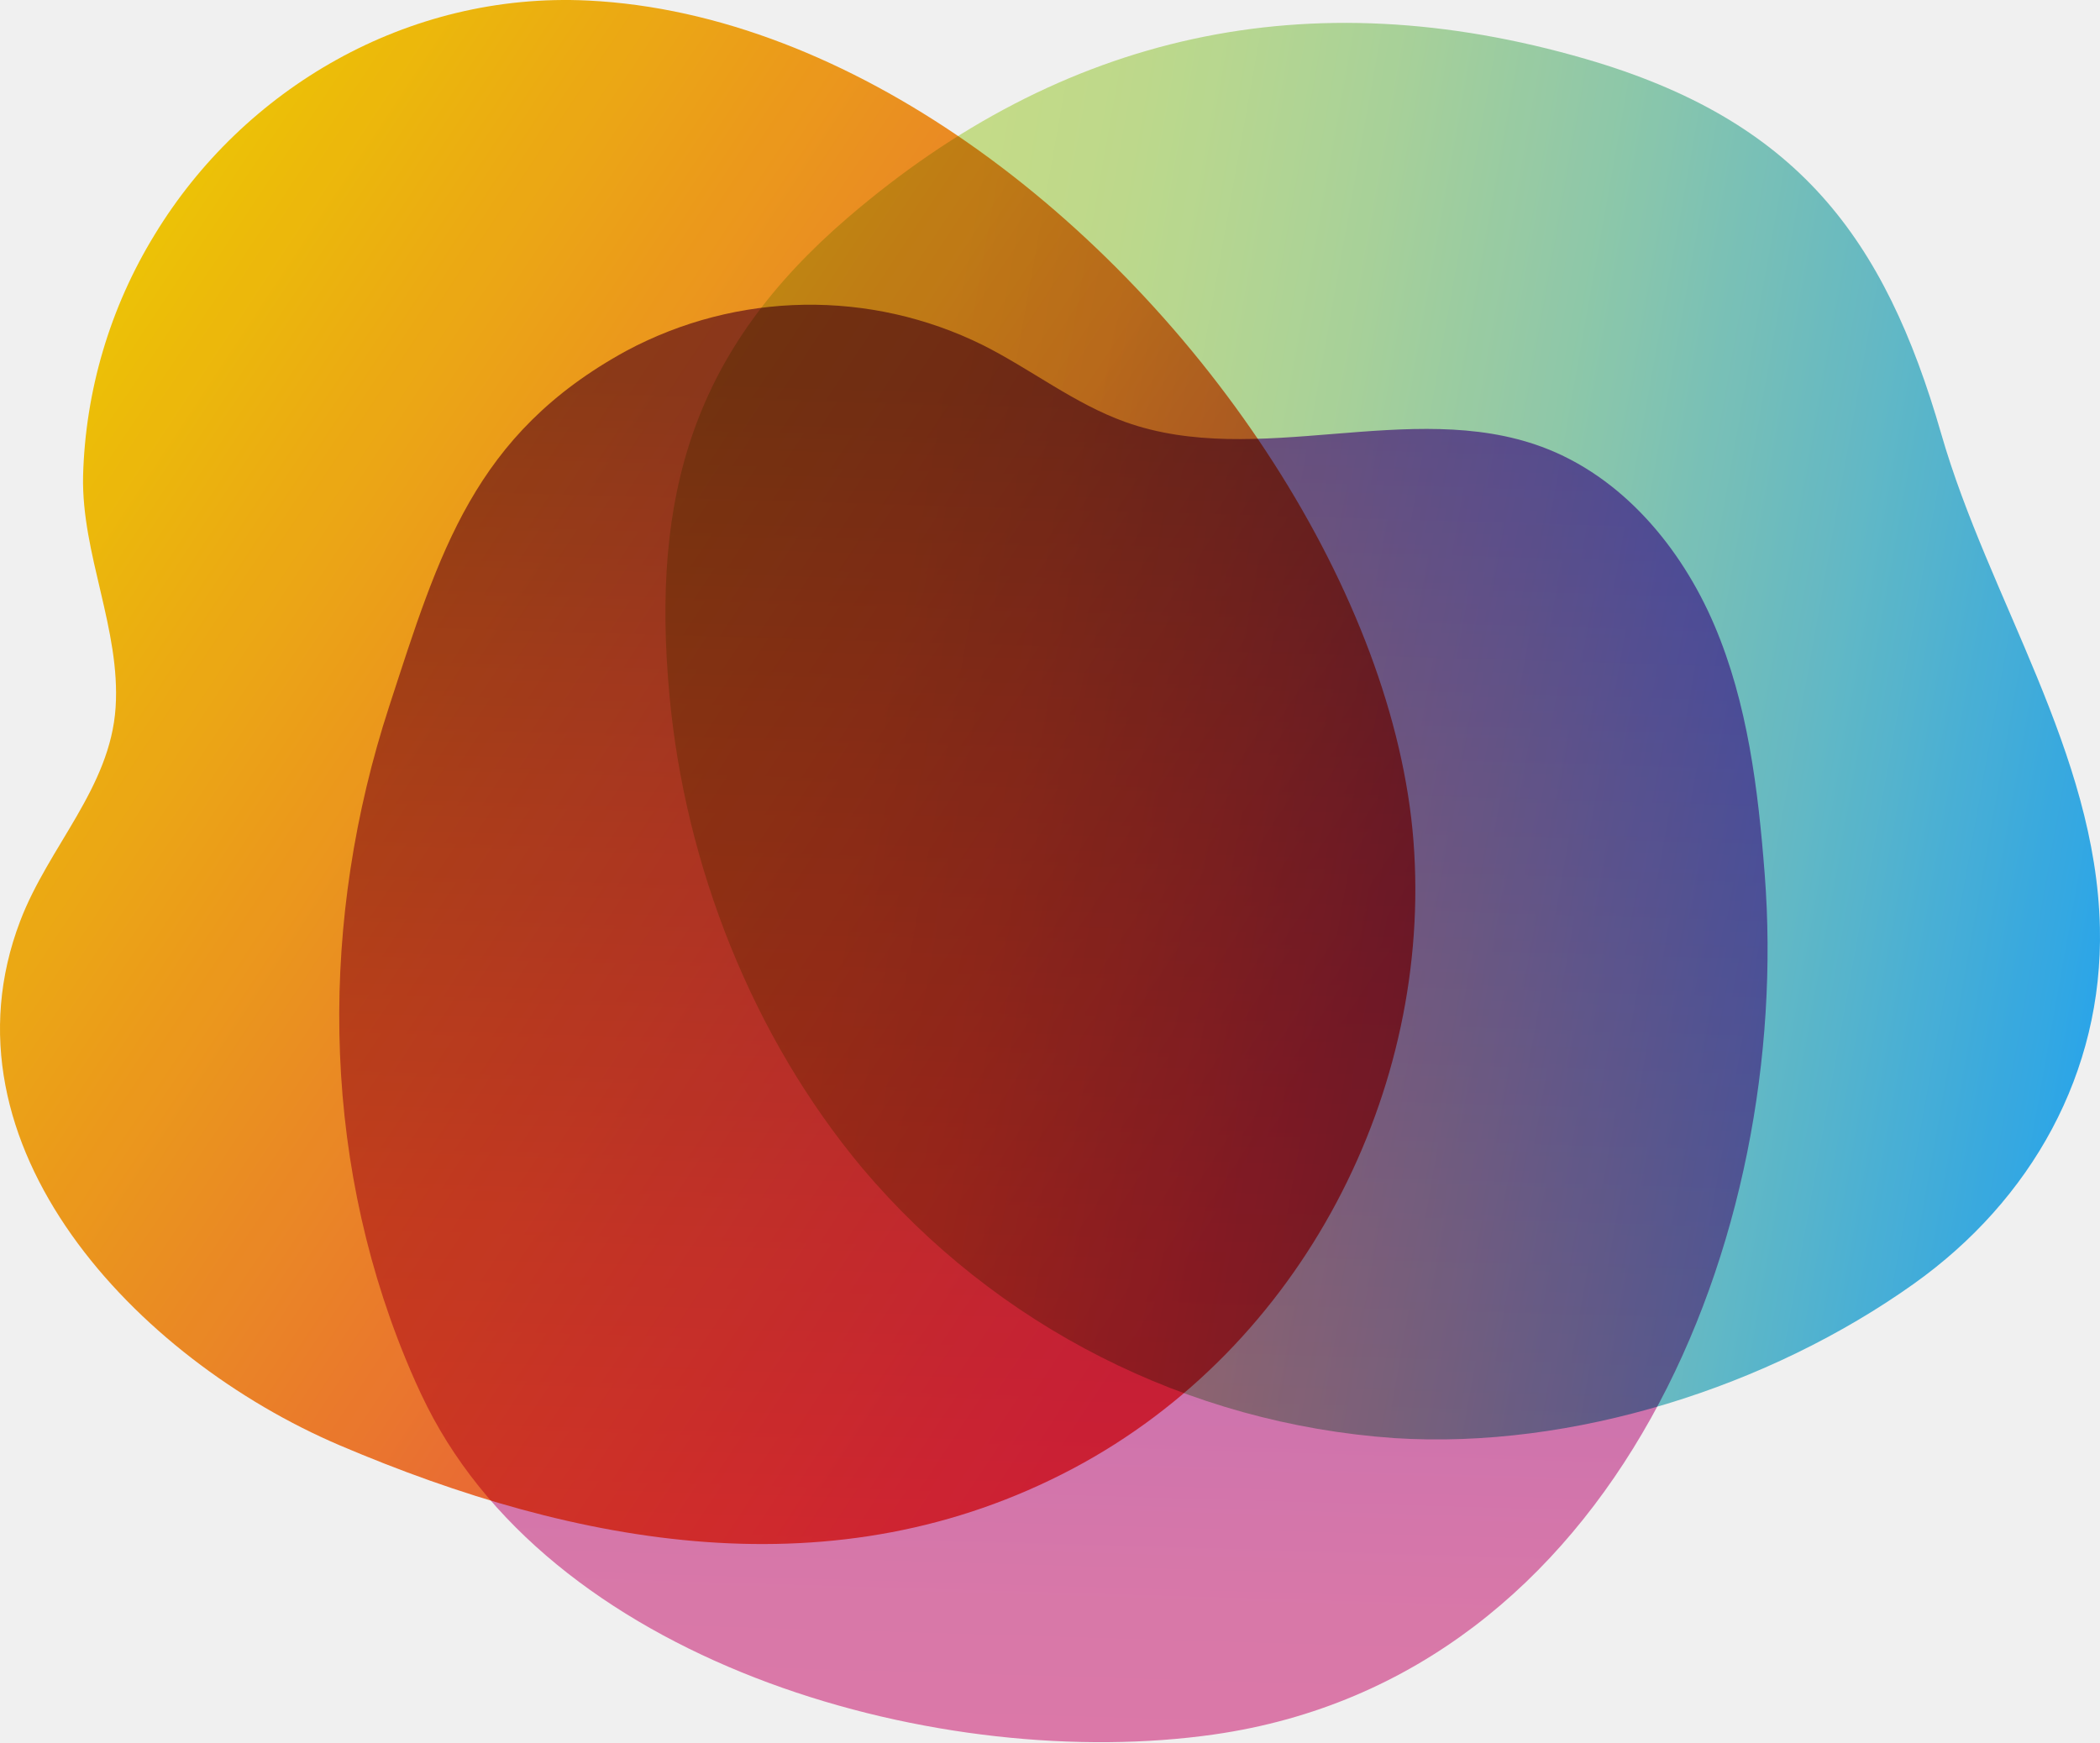
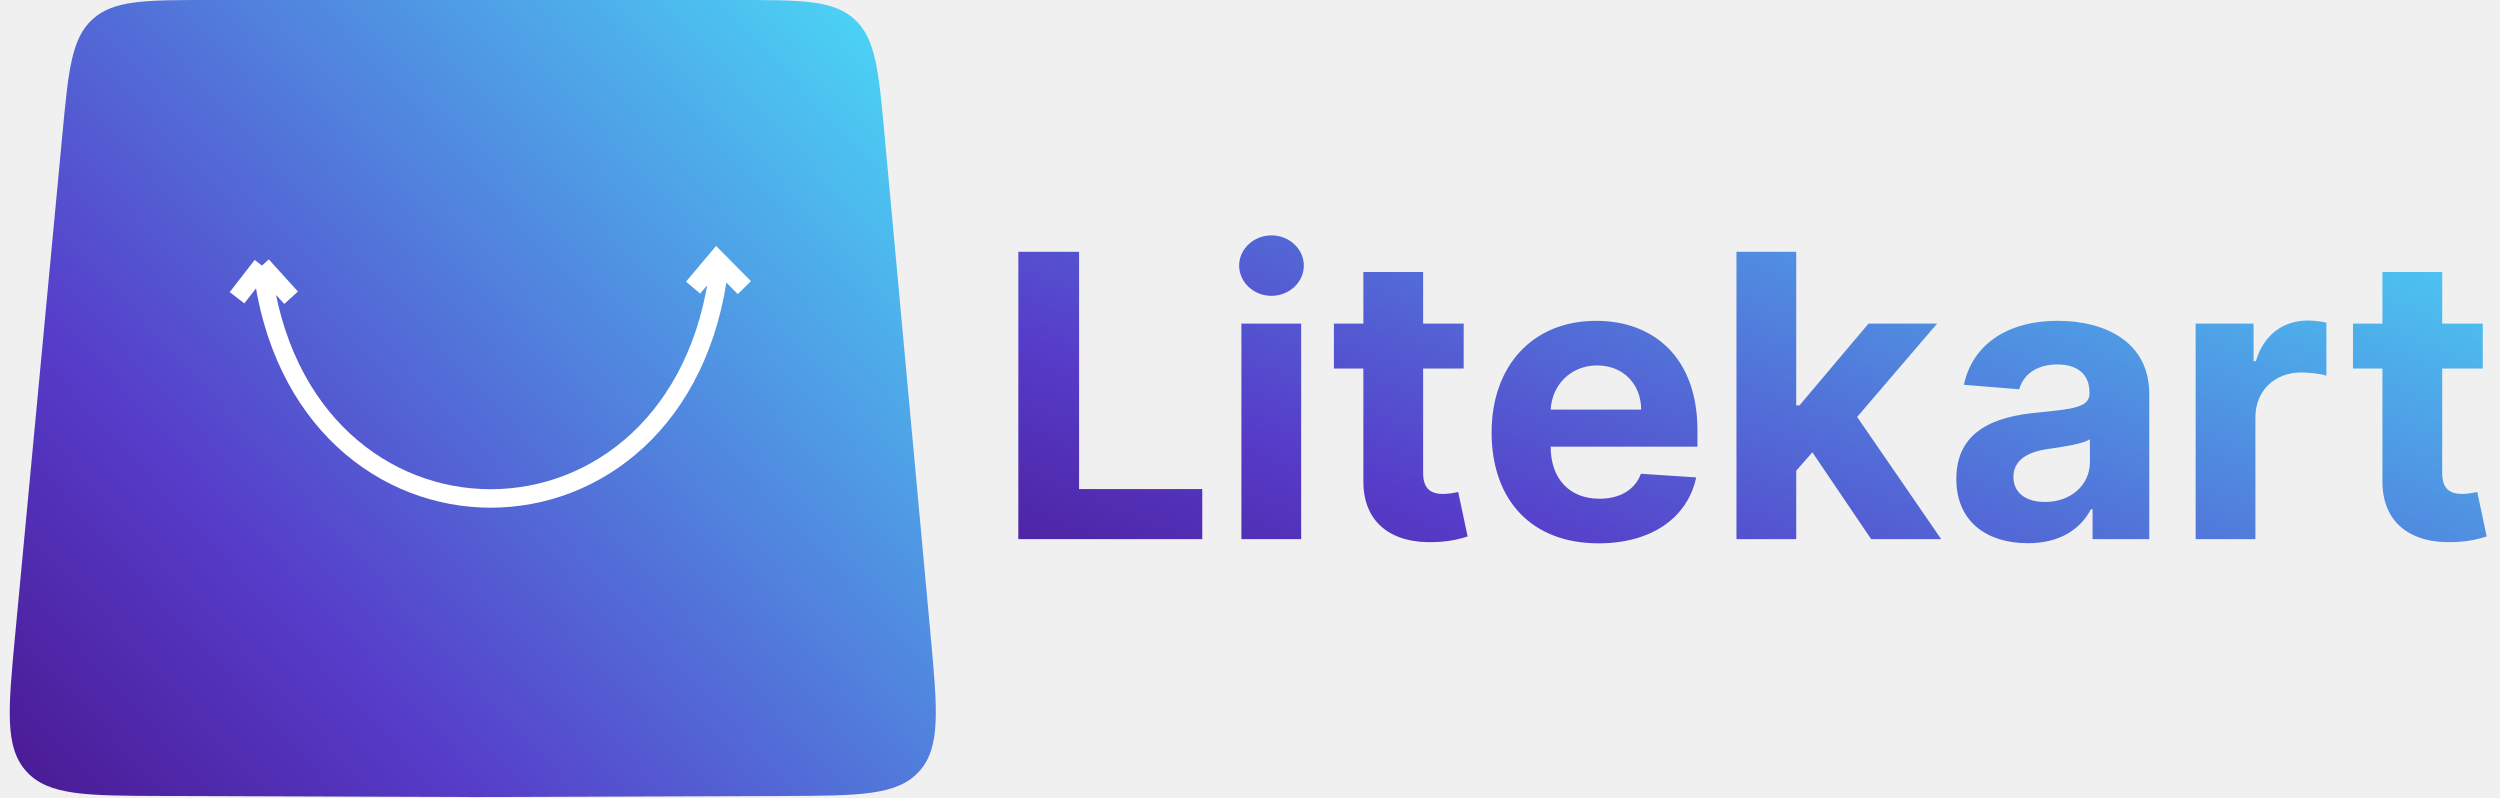
- <svg xmlns="http://www.w3.org/2000/svg" width="221.678" height="183.908" viewBox="0 0 221.678 183.908">
+ <svg xmlns="http://www.w3.org/2000/svg" width="677" height="216" viewBox="0 0 677 216" fill="none">
+   <path d="M199.685 0C217.016 0 225.681 0 231.407 5.224C237.134 10.448 237.929 19.076 239.517 36.334L251.995 171.885C253.868 192.236 254.805 202.412 248.881 208.928C242.958 215.445 232.739 215.48 212.302 215.552L128.681 215.843L43.801 215.55C23.32 215.48 13.08 215.445 7.155 208.911C1.229 202.377 2.191 192.182 4.116 171.792L16.909 36.242C18.534 19.025 19.346 10.417 25.069 5.208C30.792 0 39.439 0 56.732 0H199.685Z" fill="url(#paint0_linear)" />
+   <path d="M194.815 71.921C185.056 156.002 80.704 156.002 70.944 71.921M70.944 71.921L64.188 80.632M70.944 71.921L78.827 80.632" stroke="white" stroke-width="5" />
+   <path d="M187.683 77.886L194.064 70.311L201.572 77.886" stroke="white" stroke-width="5" />
+   <path d="M275.763 146H325.578V132.435H292.216V68.182H275.763V146ZM336.169 146H352.356V87.636H336.169V146ZM344.301 80.113C349.127 80.113 353.078 76.427 353.078 71.906C353.078 67.422 349.127 63.736 344.301 63.736C339.513 63.736 335.562 67.422 335.562 71.906C335.562 76.427 339.513 80.113 344.301 80.113ZM396.366 87.636H385.385V73.653H369.199V87.636H361.219V99.796H369.199V130.193C369.123 141.63 376.912 147.292 388.653 146.798C392.833 146.646 395.797 145.81 397.43 145.278L394.885 133.233C394.087 133.385 392.377 133.765 390.857 133.765C387.627 133.765 385.385 132.549 385.385 128.065V99.796H396.366V87.636ZM432.882 147.14C447.321 147.14 457.048 140.11 459.328 129.281L444.357 128.293C442.723 132.739 438.543 135.057 433.148 135.057C425.054 135.057 419.925 129.699 419.925 120.998V120.96H459.67V116.514C459.67 96.68 447.663 86.876 432.236 86.876C415.061 86.876 403.928 99.073 403.928 117.084C403.928 135.589 414.909 147.14 432.882 147.14ZM419.925 110.929C420.267 104.279 425.32 98.96 432.502 98.96C439.531 98.96 444.395 103.975 444.433 110.929H419.925ZM470.233 146H486.42V127.457L490.789 122.48L506.71 146H525.671L502.911 112.904L524.569 87.636H505.988L487.294 109.789H486.42V68.182H470.233V146ZM549.153 147.102C557.778 147.102 563.364 143.34 566.214 137.907H566.67V146H582.021V106.635C582.021 92.728 570.241 86.876 557.246 86.876C543.263 86.876 534.068 93.564 531.826 104.203L546.797 105.419C547.899 101.543 551.357 98.694 557.17 98.694C562.68 98.694 565.834 101.467 565.834 106.255V106.483C565.834 110.245 561.844 110.739 551.699 111.727C540.148 112.79 529.775 116.666 529.775 129.699C529.775 141.25 538.02 147.102 549.153 147.102ZM553.789 135.931C548.811 135.931 545.239 133.613 545.239 129.167C545.239 124.608 549.001 122.366 554.701 121.568C558.234 121.074 564.01 120.238 565.948 118.946V125.14C565.948 131.257 560.894 135.931 553.789 135.931ZM594.579 146H610.765V112.98C610.765 105.799 616.009 100.859 623.153 100.859C625.394 100.859 628.472 101.239 629.992 101.733V87.37C628.548 87.028 626.534 86.8 624.9 86.8C618.365 86.8 613.007 90.6 610.879 97.82H610.271V87.636H594.579V146ZM672.33 87.636H661.349V73.653H645.162V87.636H637.183V99.796H645.162V130.193C645.086 141.63 652.876 147.292 664.617 146.798C668.797 146.646 671.76 145.81 673.394 145.278L670.848 133.233C670.051 133.385 668.341 133.765 666.821 133.765C663.591 133.765 661.349 132.549 661.349 128.065V99.796H672.33V87.636Z" fill="url(#paint1_linear)" />
  <defs>
-     <linearGradient id="linear-gradient" x1="0.013" y1="0.216" x2="0.846" y2="0.814" gradientUnits="objectBoundingBox">
-       <stop offset="0" stop-color="#fbd304" />
-       <stop offset="1" stop-color="#f7454e" />
+     <linearGradient id="paint0_linear" x1="-24.399" y1="240.84" x2="258.681" y2="-17.587" gradientUnits="userSpaceOnUse">
+       <stop stop-color="#450B7C" />
+       <stop offset="0.336" stop-color="#563CC9" />
+       <stop offset="1" stop-color="#49E9FB" />
    </linearGradient>
-     <linearGradient id="linear-gradient-2" x1="0.046" y1="0.417" x2="1.057" y2="0.593" gradientUnits="objectBoundingBox">
-       <stop offset="0.112" stop-color="#d0e990" />
-       <stop offset="0.214" stop-color="#c9e694" />
-       <stop offset="0.358" stop-color="#b6dfa0" />
-       <stop offset="0.529" stop-color="#97d4b3" />
-       <stop offset="0.719" stop-color="#6dc5ce" />
-       <stop offset="0.923" stop-color="#37b2f0" />
-       <stop offset="1" stop-color="#21aaff" />
-     </linearGradient>
-     <linearGradient id="linear-gradient-3" x1="0.512" y1="0.063" x2="0.482" y2="1.1" gradientUnits="objectBoundingBox">
-       <stop offset="0" stop-color="#9760d7" />
-       <stop offset="0.25" stop-color="#b56bc9" />
-       <stop offset="0.556" stop-color="#d377bc" />
-       <stop offset="0.816" stop-color="#e67fb3" />
-       <stop offset="1" stop-color="#ed82b1" />
+     <linearGradient id="paint1_linear" x1="230.114" y1="186.94" x2="349.534" y2="-103.78" gradientUnits="userSpaceOnUse">
+       <stop stop-color="#450B7C" />
+       <stop offset="0.336" stop-color="#563CC9" />
+       <stop offset="1" stop-color="#49E9FB" />
    </linearGradient>
  </defs>
-   <g id="Group_3" data-name="Group 3" transform="translate(-139.161 -108.927)">
-     <path id="Path_1" data-name="Path 1" d="M241.286,123.963c-12.43-8.651-26.242-14.306-40.056-14.978-19.1-.929-36.4,9.34-45.743,24.714a51.367,51.367,0,0,0-7.557,25.492c-.168,8.247,3.973,16.183,3.434,24.418-.556,8.478-7.061,14.657-10.067,22.529-9.04,23.672,12.215,46.2,33.764,55.375,25.04,10.661,52.3,15.7,77.338,2.45,24.319-12.877,38-40.071,35.969-66.267C286.363,171.915,266.72,141.665,241.286,123.963Z" fill="url(#linear-gradient)" style="mix-blend-mode: multiply;isolation: isolate" />
-     <path id="Path_2" data-name="Path 2" d="M230.2,232.252a80.872,80.872,0,0,0,56.135,28.482c18.845,1.215,39.581-5.413,54.867-16.3,12.369-8.812,19.964-22.251,19.627-37.582-.406-18.491-11.742-34.742-16.746-52.115-5.993-20.808-15.256-33.114-37.528-39.583-29.326-8.518-55.282-2.685-77.9,16.748-16.315,14.019-20.772,29.215-18.827,50.4C211.48,200.294,218.586,218.355,230.2,232.252Z" fill="url(#linear-gradient-2)" style="mix-blend-mode: multiply;isolation: isolate" />
-     <path id="Path_3" data-name="Path 3" d="M242.924,145.361c5.094,2.559,9.661,6.191,15.028,8.112,13.939,4.989,30.079-2.51,43.967,2.622,8.42,3.111,14.688,10.564,18.21,18.821s4.62,17.324,5.315,26.274c2.964,38.188-15.634,84.743-58.11,90.826-28.5,4.081-69.173-7.039-83.1-34.655-.842-1.671-1.6-3.388-2.308-5.12-8.958-21.9-8.978-46.376-1.69-68.725,5.316-16.3,8.94-28.745,25.03-37.548A41.113,41.113,0,0,1,242.924,145.361Z" fill="url(#linear-gradient-3)" style="mix-blend-mode: multiply;isolation: isolate" />
-   </g>
</svg>
